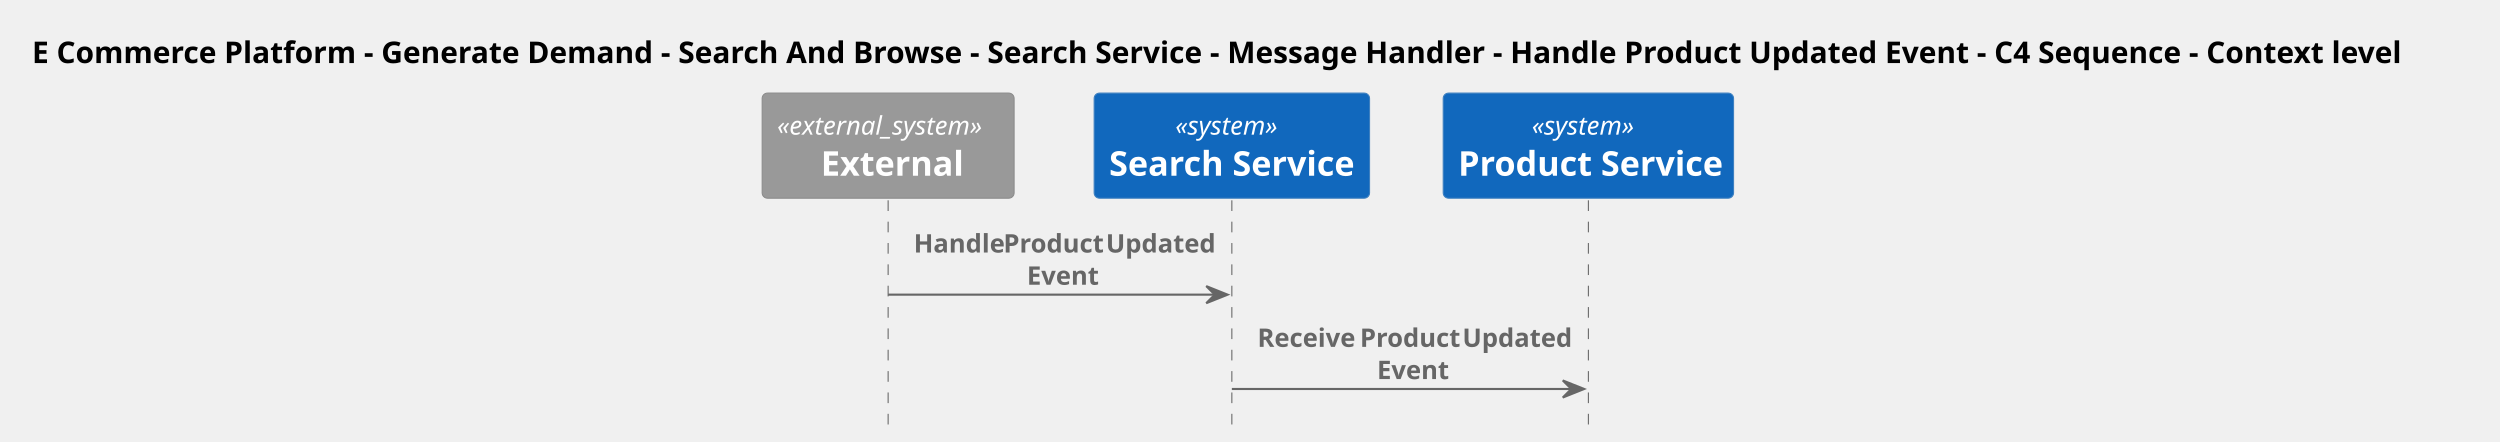
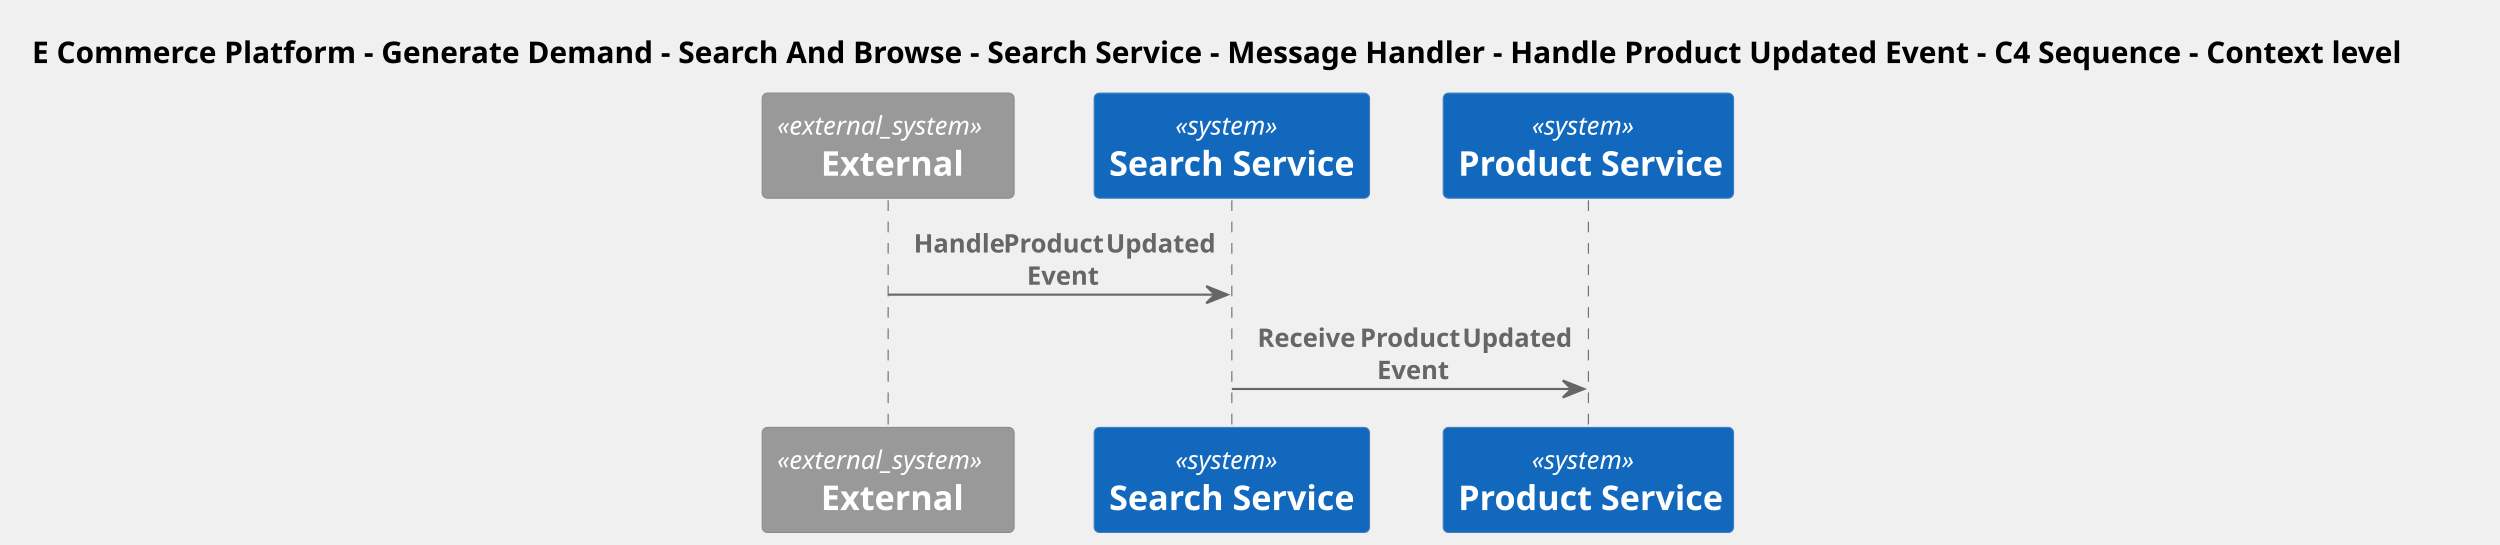
- <svg xmlns="http://www.w3.org/2000/svg" contentStyleType="text/css" height="207px" preserveAspectRatio="none" style="width:1171px;height:207px;background:#FFFFFF;" version="1.1" viewBox="0 0 1171 207" width="1171px" zoomAndPan="magnify">
+ <svg xmlns="http://www.w3.org/2000/svg" contentStyleType="text/css" height="255px" preserveAspectRatio="none" style="width:1171px;height:255px;background:#FFFFFF;" version="1.1" viewBox="0 0 1171 255" width="1171px" zoomAndPan="magnify">
  <defs />
  <g>
    <text fill="#000000" font-family="sans-serif" font-size="14" font-weight="bold" lengthAdjust="spacing" textLength="1138" x="15" y="29.533">E Commerce Platform - Generate Demand - Search And Browse - Search Service - Message Handler - Handle Product Updated Event - C4 Sequence - Context level</text>
    <line style="stroke:#666666;stroke-width:0.5;stroke-dasharray:5.0,5.0;" x1="416" x2="416" y1="93.828" y2="200.203" />
    <line style="stroke:#666666;stroke-width:0.5;stroke-dasharray:5.0,5.0;" x1="577" x2="577" y1="93.828" y2="200.203" />
    <line style="stroke:#666666;stroke-width:0.5;stroke-dasharray:5.0,5.0;" x1="744" x2="744" y1="93.828" y2="200.203" />
    <rect fill="#999999" height="49.219" rx="2.5" ry="2.5" style="stroke:#8A8A8A;stroke-width:0.5;" width="118" x="357" y="43.609" />
    <text fill="#FFFFFF" font-family="sans-serif" font-size="12" font-style="italic" lengthAdjust="spacing" textLength="104" x="364" y="63.066">«external_system»</text>
    <text fill="#FFFFFF" font-family="sans-serif" font-size="16" font-weight="bold" lengthAdjust="spacing" textLength="63" x="384.5" y="82.312">External</text>
    <rect fill="#1168BD" height="49.219" rx="2.5" ry="2.5" style="stroke:#3C7FC0;stroke-width:0.5;" width="129" x="512.5" y="43.609" />
    <text fill="#FFFFFF" font-family="sans-serif" font-size="12" font-style="italic" lengthAdjust="spacing" textLength="53" x="550.5" y="63.066">«system»</text>
    <text fill="#FFFFFF" font-family="sans-serif" font-size="16" font-weight="bold" lengthAdjust="spacing" textLength="115" x="519.5" y="82.312">Search Service</text>
    <rect fill="#1168BD" height="49.219" rx="2.5" ry="2.5" style="stroke:#3C7FC0;stroke-width:0.5;" width="136" x="676" y="43.609" />
    <text fill="#FFFFFF" font-family="sans-serif" font-size="12" font-style="italic" lengthAdjust="spacing" textLength="53" x="717.5" y="63.066">«system»</text>
    <text fill="#FFFFFF" font-family="sans-serif" font-size="16" font-weight="bold" lengthAdjust="spacing" textLength="122" x="683" y="82.312">Product Service</text>
+     <rect fill="#999999" height="49.219" rx="2.5" ry="2.5" style="stroke:#8A8A8A;stroke-width:0.5;" width="118" x="357" y="200.203" />
+     <text fill="#FFFFFF" font-family="sans-serif" font-size="12" font-style="italic" lengthAdjust="spacing" textLength="104" x="364" y="219.66">«external_system»</text>
+     <text fill="#FFFFFF" font-family="sans-serif" font-size="16" font-weight="bold" lengthAdjust="spacing" textLength="63" x="384.5" y="238.906">External</text>
+     <rect fill="#1168BD" height="49.219" rx="2.5" ry="2.5" style="stroke:#3C7FC0;stroke-width:0.5;" width="129" x="512.5" y="200.203" />
+     <text fill="#FFFFFF" font-family="sans-serif" font-size="12" font-style="italic" lengthAdjust="spacing" textLength="53" x="550.5" y="219.66">«system»</text>
+     <text fill="#FFFFFF" font-family="sans-serif" font-size="16" font-weight="bold" lengthAdjust="spacing" textLength="115" x="519.5" y="238.906">Search Service</text>
+     <rect fill="#1168BD" height="49.219" rx="2.5" ry="2.5" style="stroke:#3C7FC0;stroke-width:0.5;" width="136" x="676" y="200.203" />
+     <text fill="#FFFFFF" font-family="sans-serif" font-size="12" font-style="italic" lengthAdjust="spacing" textLength="53" x="717.5" y="219.66">«system»</text>
+     <text fill="#FFFFFF" font-family="sans-serif" font-size="16" font-weight="bold" lengthAdjust="spacing" textLength="122" x="683" y="238.906">Product Service</text>
    <polygon fill="#666666" points="565,134.016,575,138.016,565,142.016,569,138.016" style="stroke:#666666;stroke-width:1.0;" />
    <line style="stroke:#666666;stroke-width:1.0;" x1="416" x2="571" y1="138.016" y2="138.016" />
    <text fill="#666666" font-family="sans-serif" font-size="12" font-weight="bold" lengthAdjust="spacing" textLength="39" x="428" y="118.285">Handle</text>
    <text fill="#666666" font-family="sans-serif" font-size="12" font-weight="bold" lengthAdjust="spacing" textLength="3" x="467" y="118.285"> </text>
    <text fill="#666666" font-family="sans-serif" font-size="12" font-weight="bold" lengthAdjust="spacing" textLength="45" x="470" y="118.285">Product</text>
    <text fill="#666666" font-family="sans-serif" font-size="12" font-weight="bold" lengthAdjust="spacing" textLength="3" x="515" y="118.285"> </text>
    <text fill="#666666" font-family="sans-serif" font-size="12" font-weight="bold" lengthAdjust="spacing" textLength="47" x="518" y="118.285">Updated</text>
    <text fill="#666666" font-family="sans-serif" font-size="12" font-weight="bold" lengthAdjust="spacing" textLength="31" x="481" y="133.379">Event</text>
    <polygon fill="#666666" points="732,178.203,742,182.203,732,186.203,736,182.203" style="stroke:#666666;stroke-width:1.0;" />
    <line style="stroke:#666666;stroke-width:1.0;" x1="577" x2="738" y1="182.203" y2="182.203" />
    <text fill="#666666" font-family="sans-serif" font-size="12" font-weight="bold" lengthAdjust="spacing" textLength="45" x="589" y="162.473">Receive</text>
    <text fill="#666666" font-family="sans-serif" font-size="12" font-weight="bold" lengthAdjust="spacing" textLength="3" x="634" y="162.473"> </text>
    <text fill="#666666" font-family="sans-serif" font-size="12" font-weight="bold" lengthAdjust="spacing" textLength="45" x="637" y="162.473">Product</text>
    <text fill="#666666" font-family="sans-serif" font-size="12" font-weight="bold" lengthAdjust="spacing" textLength="3" x="682" y="162.473"> </text>
    <text fill="#666666" font-family="sans-serif" font-size="12" font-weight="bold" lengthAdjust="spacing" textLength="47" x="685" y="162.473">Updated</text>
    <text fill="#666666" font-family="sans-serif" font-size="12" font-weight="bold" lengthAdjust="spacing" textLength="31" x="645" y="177.566">Event</text>
  </g>
</svg>
